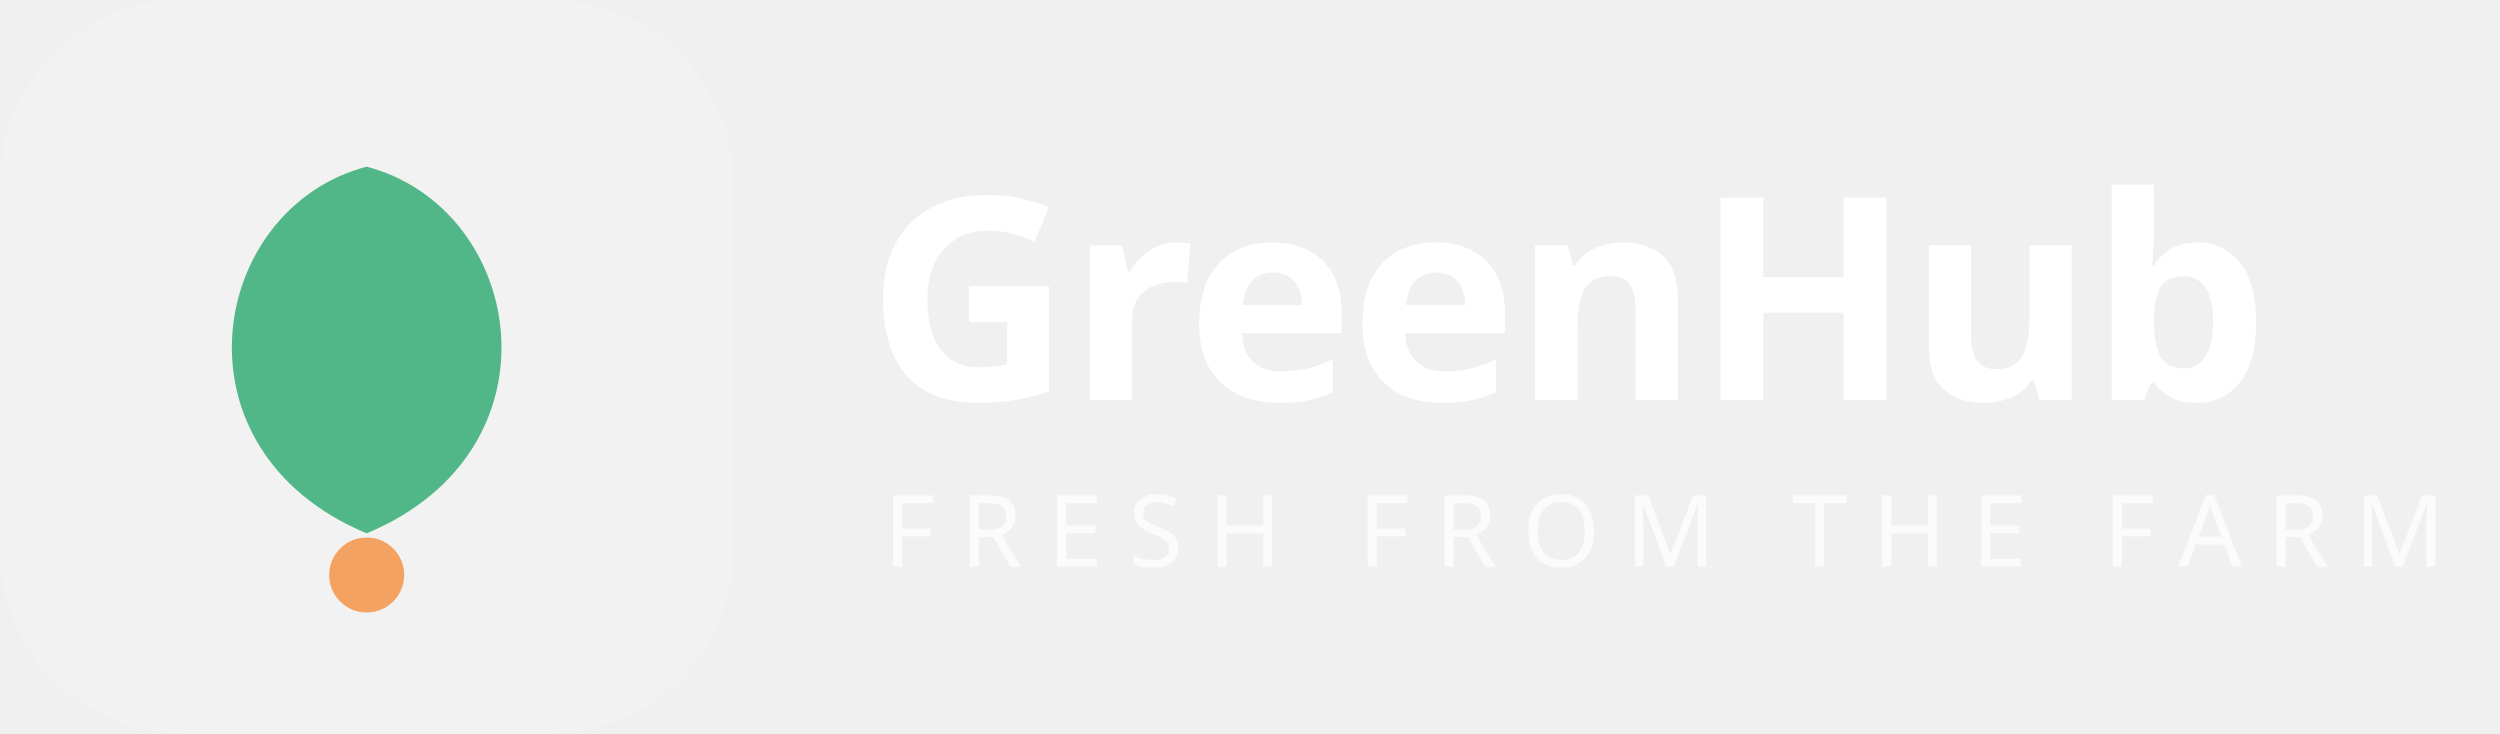
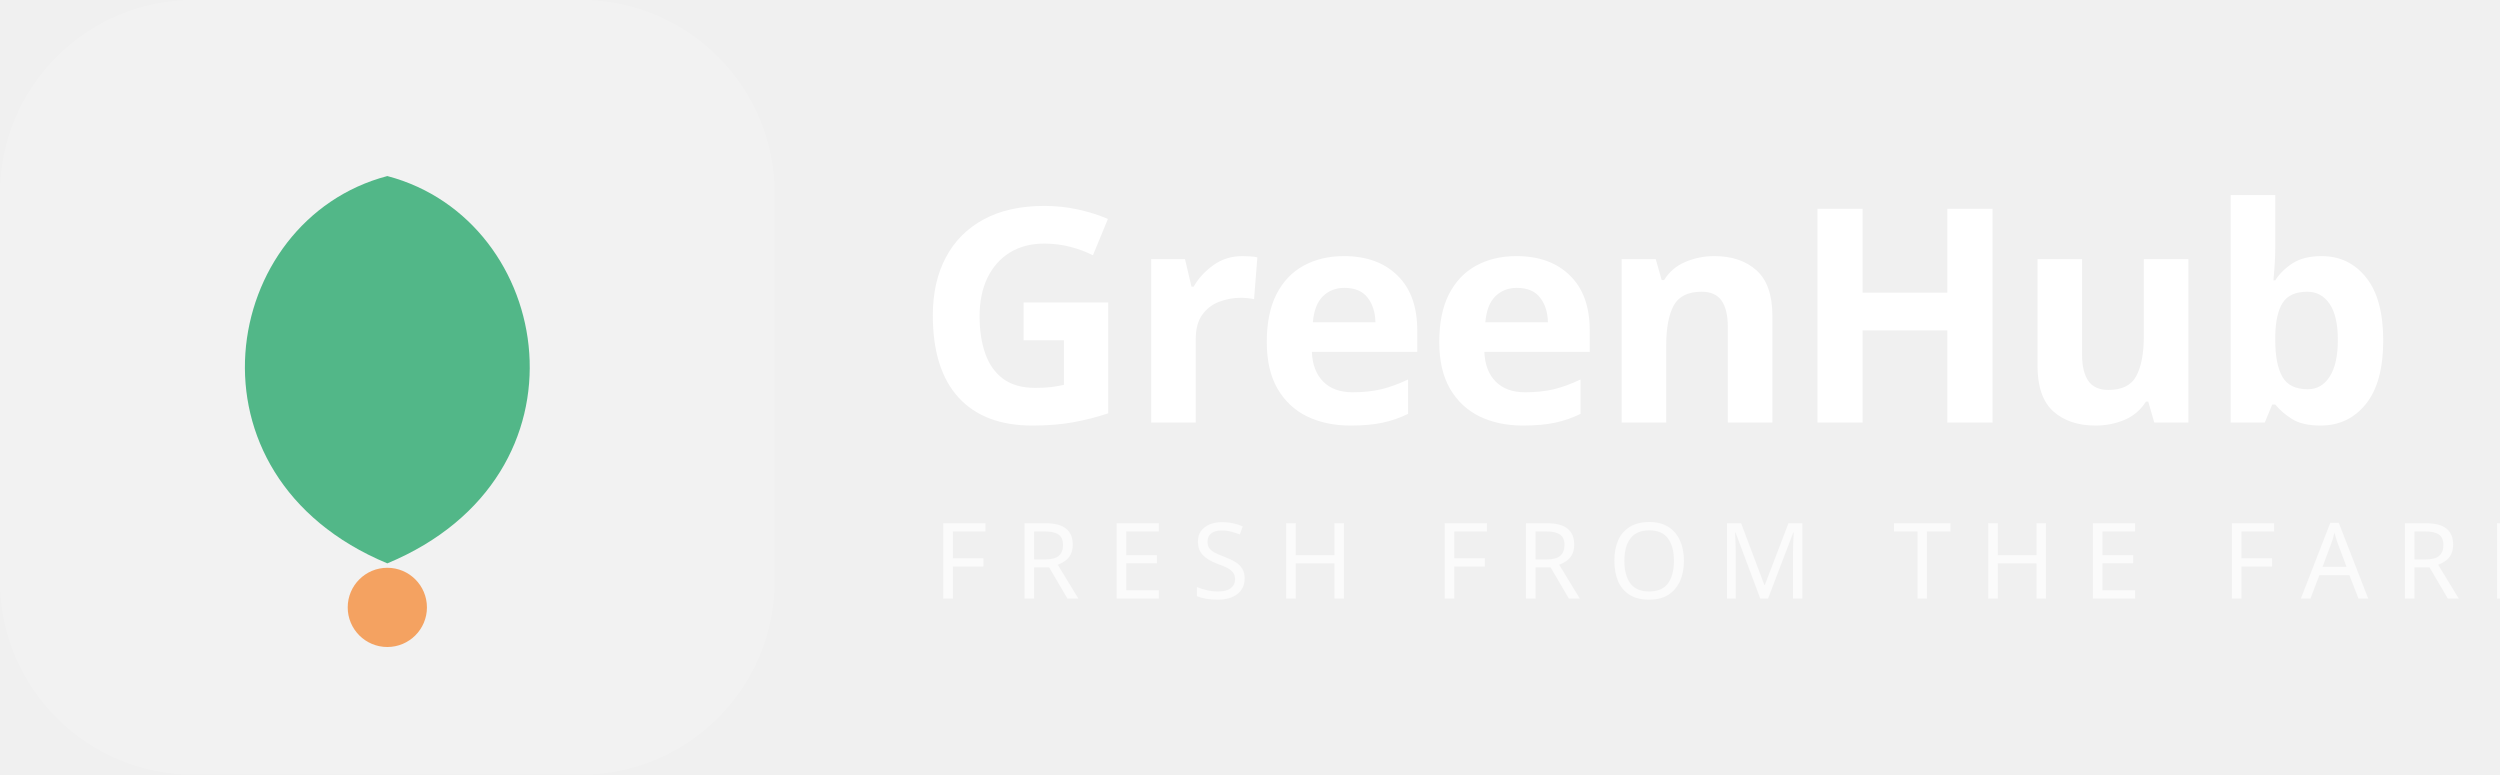
- <svg xmlns="http://www.w3.org/2000/svg" width="300" height="88" viewBox="0 0 300 88" fill="none">
+ <svg xmlns="http://www.w3.org/2000/svg" width="284" height="88" viewBox="0 0 284 88" fill="none">
  <g transform="translate(0, 0)">
    <rect width="88" height="88" rx="22" fill="#FFFFFF" fill-opacity="0.15" />
    <path d="M 44 64 C 20 54, 25 25, 44 20 C 63 25, 68 54, 44 64 Z" fill="#52B788" />
    <circle cx="44" cy="69" r="4.5" fill="#F4A261" />
  </g>
  <g transform="translate(104, 0)">
    <text x="0" y="48" font-family="'Poppins', 'DM Sans', 'Nunito', sans-serif" font-weight="bold" font-size="34" letter-spacing="-0.5" fill="#FFFFFF">GreenHub</text>
    <text x="2" y="68" font-family="'Poppins', 'DM Sans', 'Nunito', sans-serif" font-weight="normal" font-size="12" fill="#FFFFFF" fill-opacity="0.7" letter-spacing="3">FRESH FROM THE FARM</text>
  </g>
</svg>
